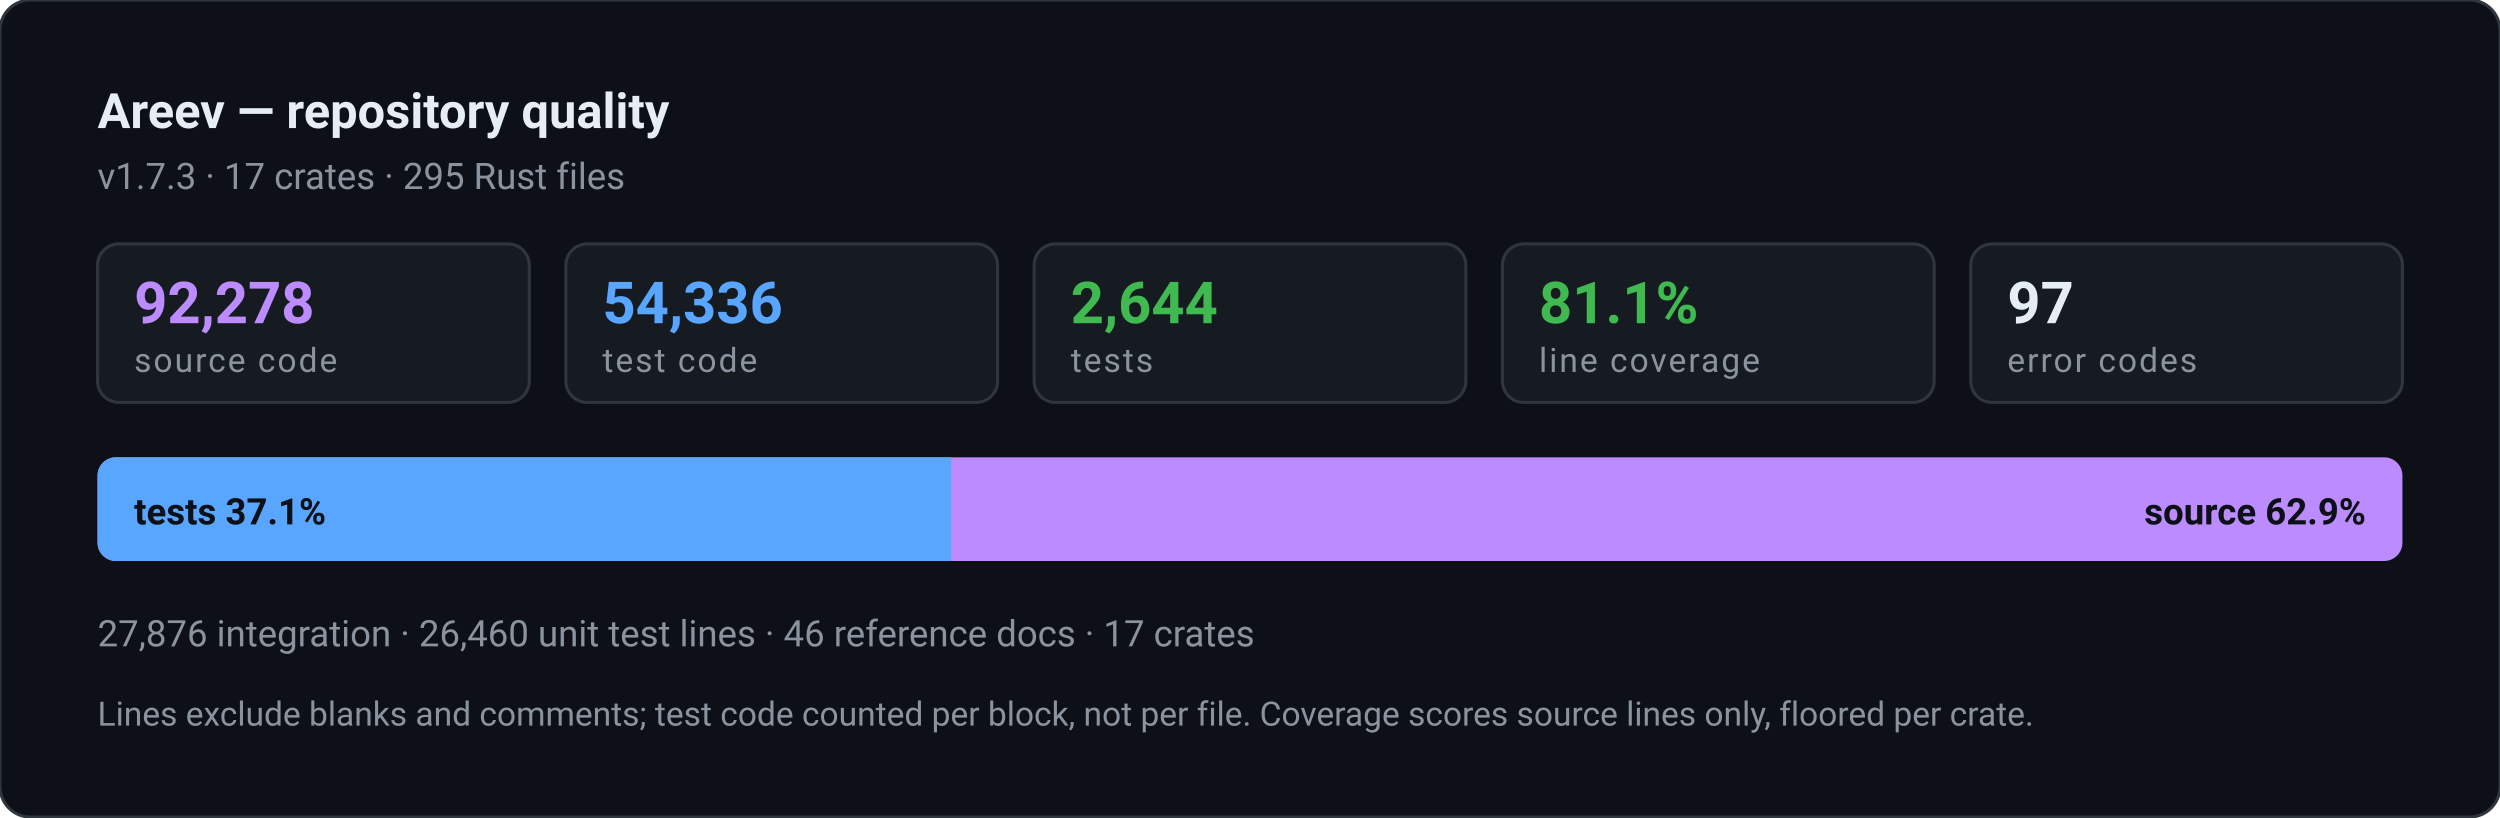
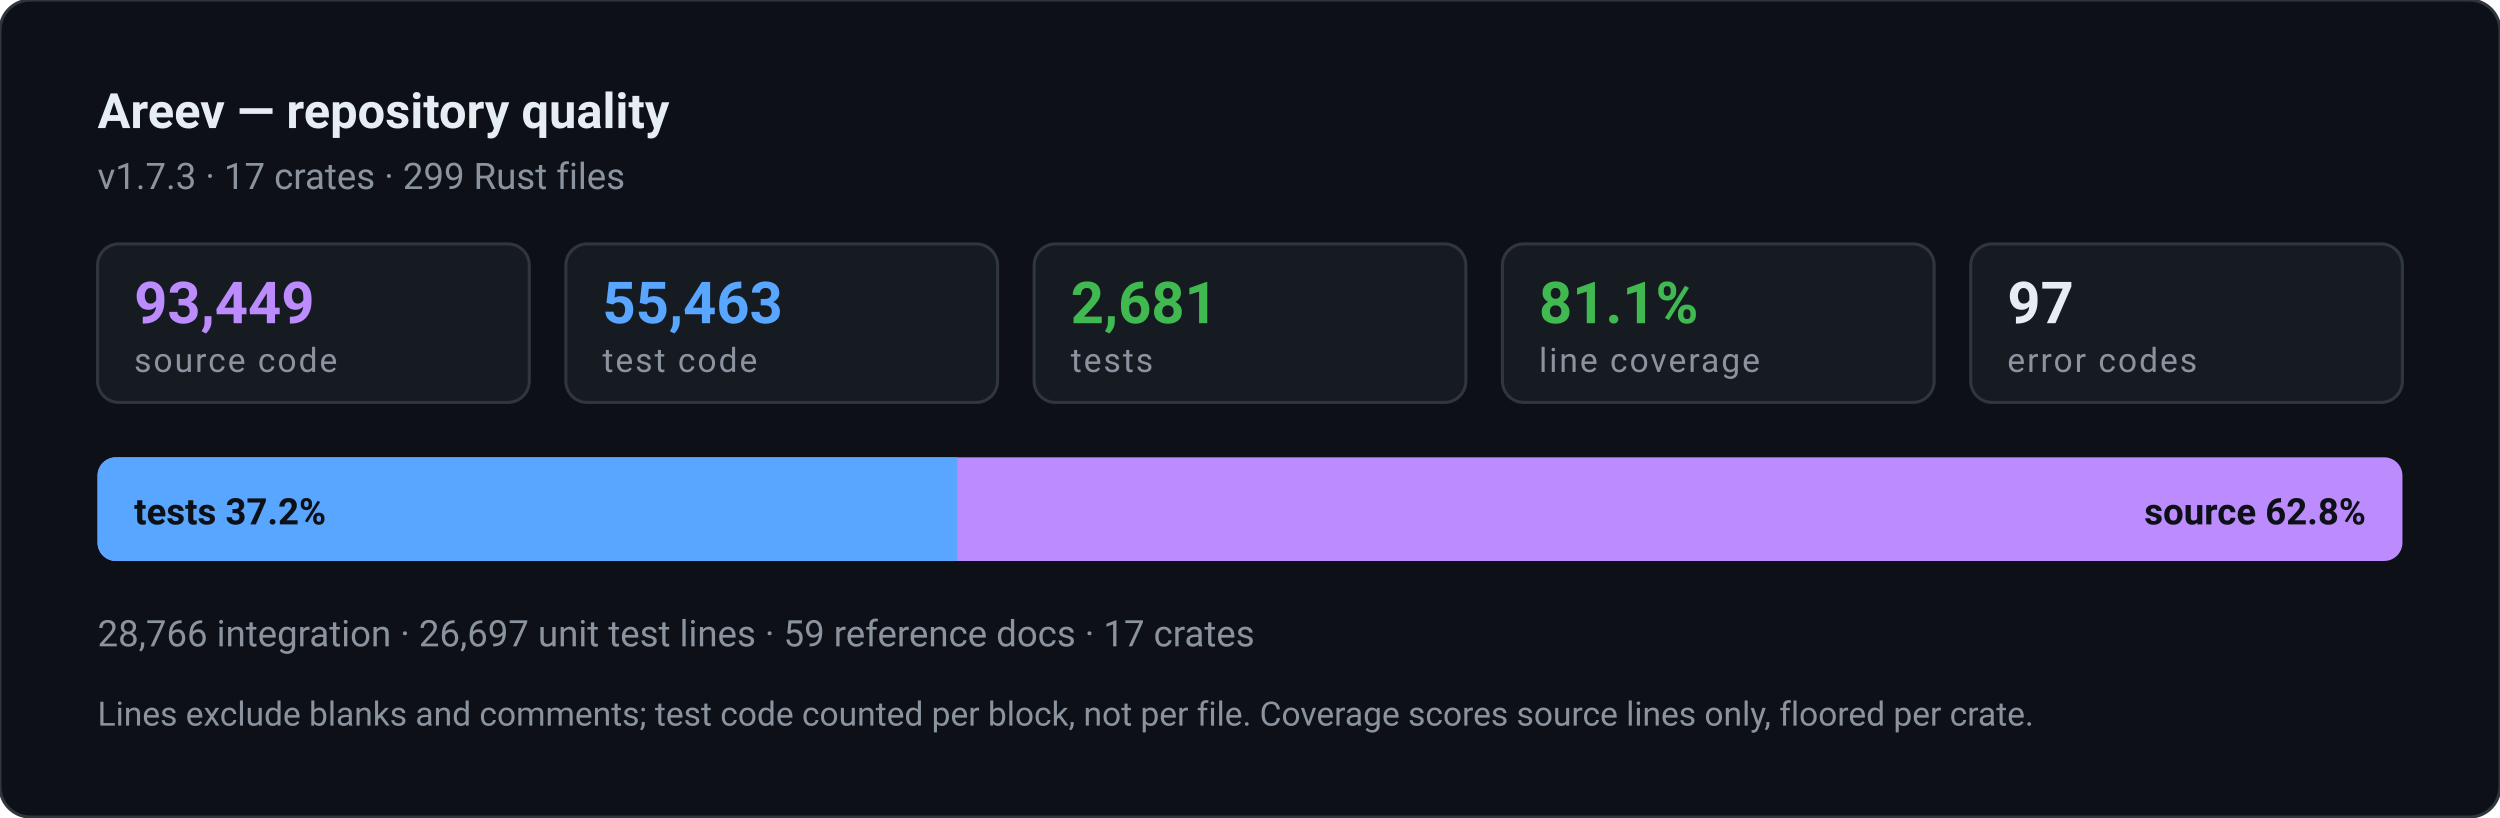
- <svg xmlns="http://www.w3.org/2000/svg" width="820" height="268" viewBox="0 0 820 268" role="img" aria-label="Areev repository quality: 54,336 lines of test code against 92,278 lines of source, 2,644 tests, 81.1% line coverage">
+ <svg xmlns="http://www.w3.org/2000/svg" width="820" height="268" viewBox="0 0 820 268" role="img" aria-label="Areev repository quality: 55,463 lines of test code against 93,449 lines of source, 2,681 tests, 81.1% line coverage">
  <style>text{font-family:ui-sans-serif,-apple-system,"Segoe UI",Roboto,Helvetica,Arial,sans-serif}.n{font-weight:700;font-variant-numeric:tabular-nums}.l{font-size:11px;letter-spacing:.06em;text-transform:uppercase}</style>
  <rect width="820" height="268" rx="10" fill="#0d1117" stroke="#30363d" />
  <text x="32" y="42" class="n" font-size="16" fill="#e6edf3">Areev — repository quality</text>
-   <text x="32" y="62" font-size="12" fill="#8b949e">v1.7.3 · 17 crates · 295 Rust files</text>
+   <text x="32" y="62" font-size="12" fill="#8b949e">v1.7.3 · 17 crates · 299 Rust files</text>
  <rect x="32.0" y="80" width="141.6" height="52" rx="7" fill="#161b22" stroke="#30363d" />
-   <text x="44.0" y="106" class="n" font-size="19" fill="#bc8cff">92,278</text>
+   <text x="44.0" y="106" class="n" font-size="19" fill="#bc8cff">93,449</text>
  <text x="44.0" y="122" class="l" fill="#8b949e">source code</text>
  <rect x="185.6" y="80" width="141.6" height="52" rx="7" fill="#161b22" stroke="#30363d" />
-   <text x="197.6" y="106" class="n" font-size="19" fill="#58a6ff">54,336</text>
+   <text x="197.6" y="106" class="n" font-size="19" fill="#58a6ff">55,463</text>
  <text x="197.6" y="122" class="l" fill="#8b949e">test code</text>
  <rect x="339.2" y="80" width="141.6" height="52" rx="7" fill="#161b22" stroke="#30363d" />
-   <text x="351.2" y="106" class="n" font-size="19" fill="#3fb950">2,644</text>
+   <text x="351.2" y="106" class="n" font-size="19" fill="#3fb950">2,681</text>
  <text x="351.2" y="122" class="l" fill="#8b949e">tests</text>
  <rect x="492.8" y="80" width="141.6" height="52" rx="7" fill="#161b22" stroke="#30363d" />
  <text x="504.8" y="106" class="n" font-size="19" fill="#3fb950">81.1%</text>
  <text x="504.8" y="122" class="l" fill="#8b949e">line coverage</text>
  <rect x="646.4" y="80" width="141.6" height="52" rx="7" fill="#161b22" stroke="#30363d" />
  <text x="658.4" y="106" class="n" font-size="19" fill="#e6edf3">97</text>
  <text x="658.4" y="122" class="l" fill="#8b949e">error codes</text>
  <rect x="32" y="150" width="756" height="34" rx="6" fill="#bc8cff" />
-   <path d="M32 156a6 6 0 0 1 6-6h274v34h-274a6 6 0 0 1-6-6z" fill="#58a6ff" />
-   <text x="44" y="172" class="n" font-size="12" fill="#0d1117">tests 37.1%</text>
-   <text x="776" y="172" class="n" font-size="12" fill="#0d1117" text-anchor="end">source 62.9%</text>
-   <text x="32" y="212" font-size="12" fill="#8b949e">27,876 integration · 26,460 unit test lines · 46 reference docs · 17 crates</text>
+   <path d="M32 156a6 6 0 0 1 6-6h276v34h-276a6 6 0 0 1-6-6z" fill="#58a6ff" />
+   <text x="44" y="172" class="n" font-size="12" fill="#0d1117">tests 37.2%</text>
+   <text x="776" y="172" class="n" font-size="12" fill="#0d1117" text-anchor="end">source 62.8%</text>
+   <text x="32" y="212" font-size="12" fill="#8b949e">28,766 integration · 26,697 unit test lines · 59 reference docs · 17 crates</text>
  <text x="32" y="238" font-size="11" fill="#8b949e">Lines exclude blanks and comments; test code counted per block, not per file. Coverage scores source lines only, floored per crate.</text>
</svg>
